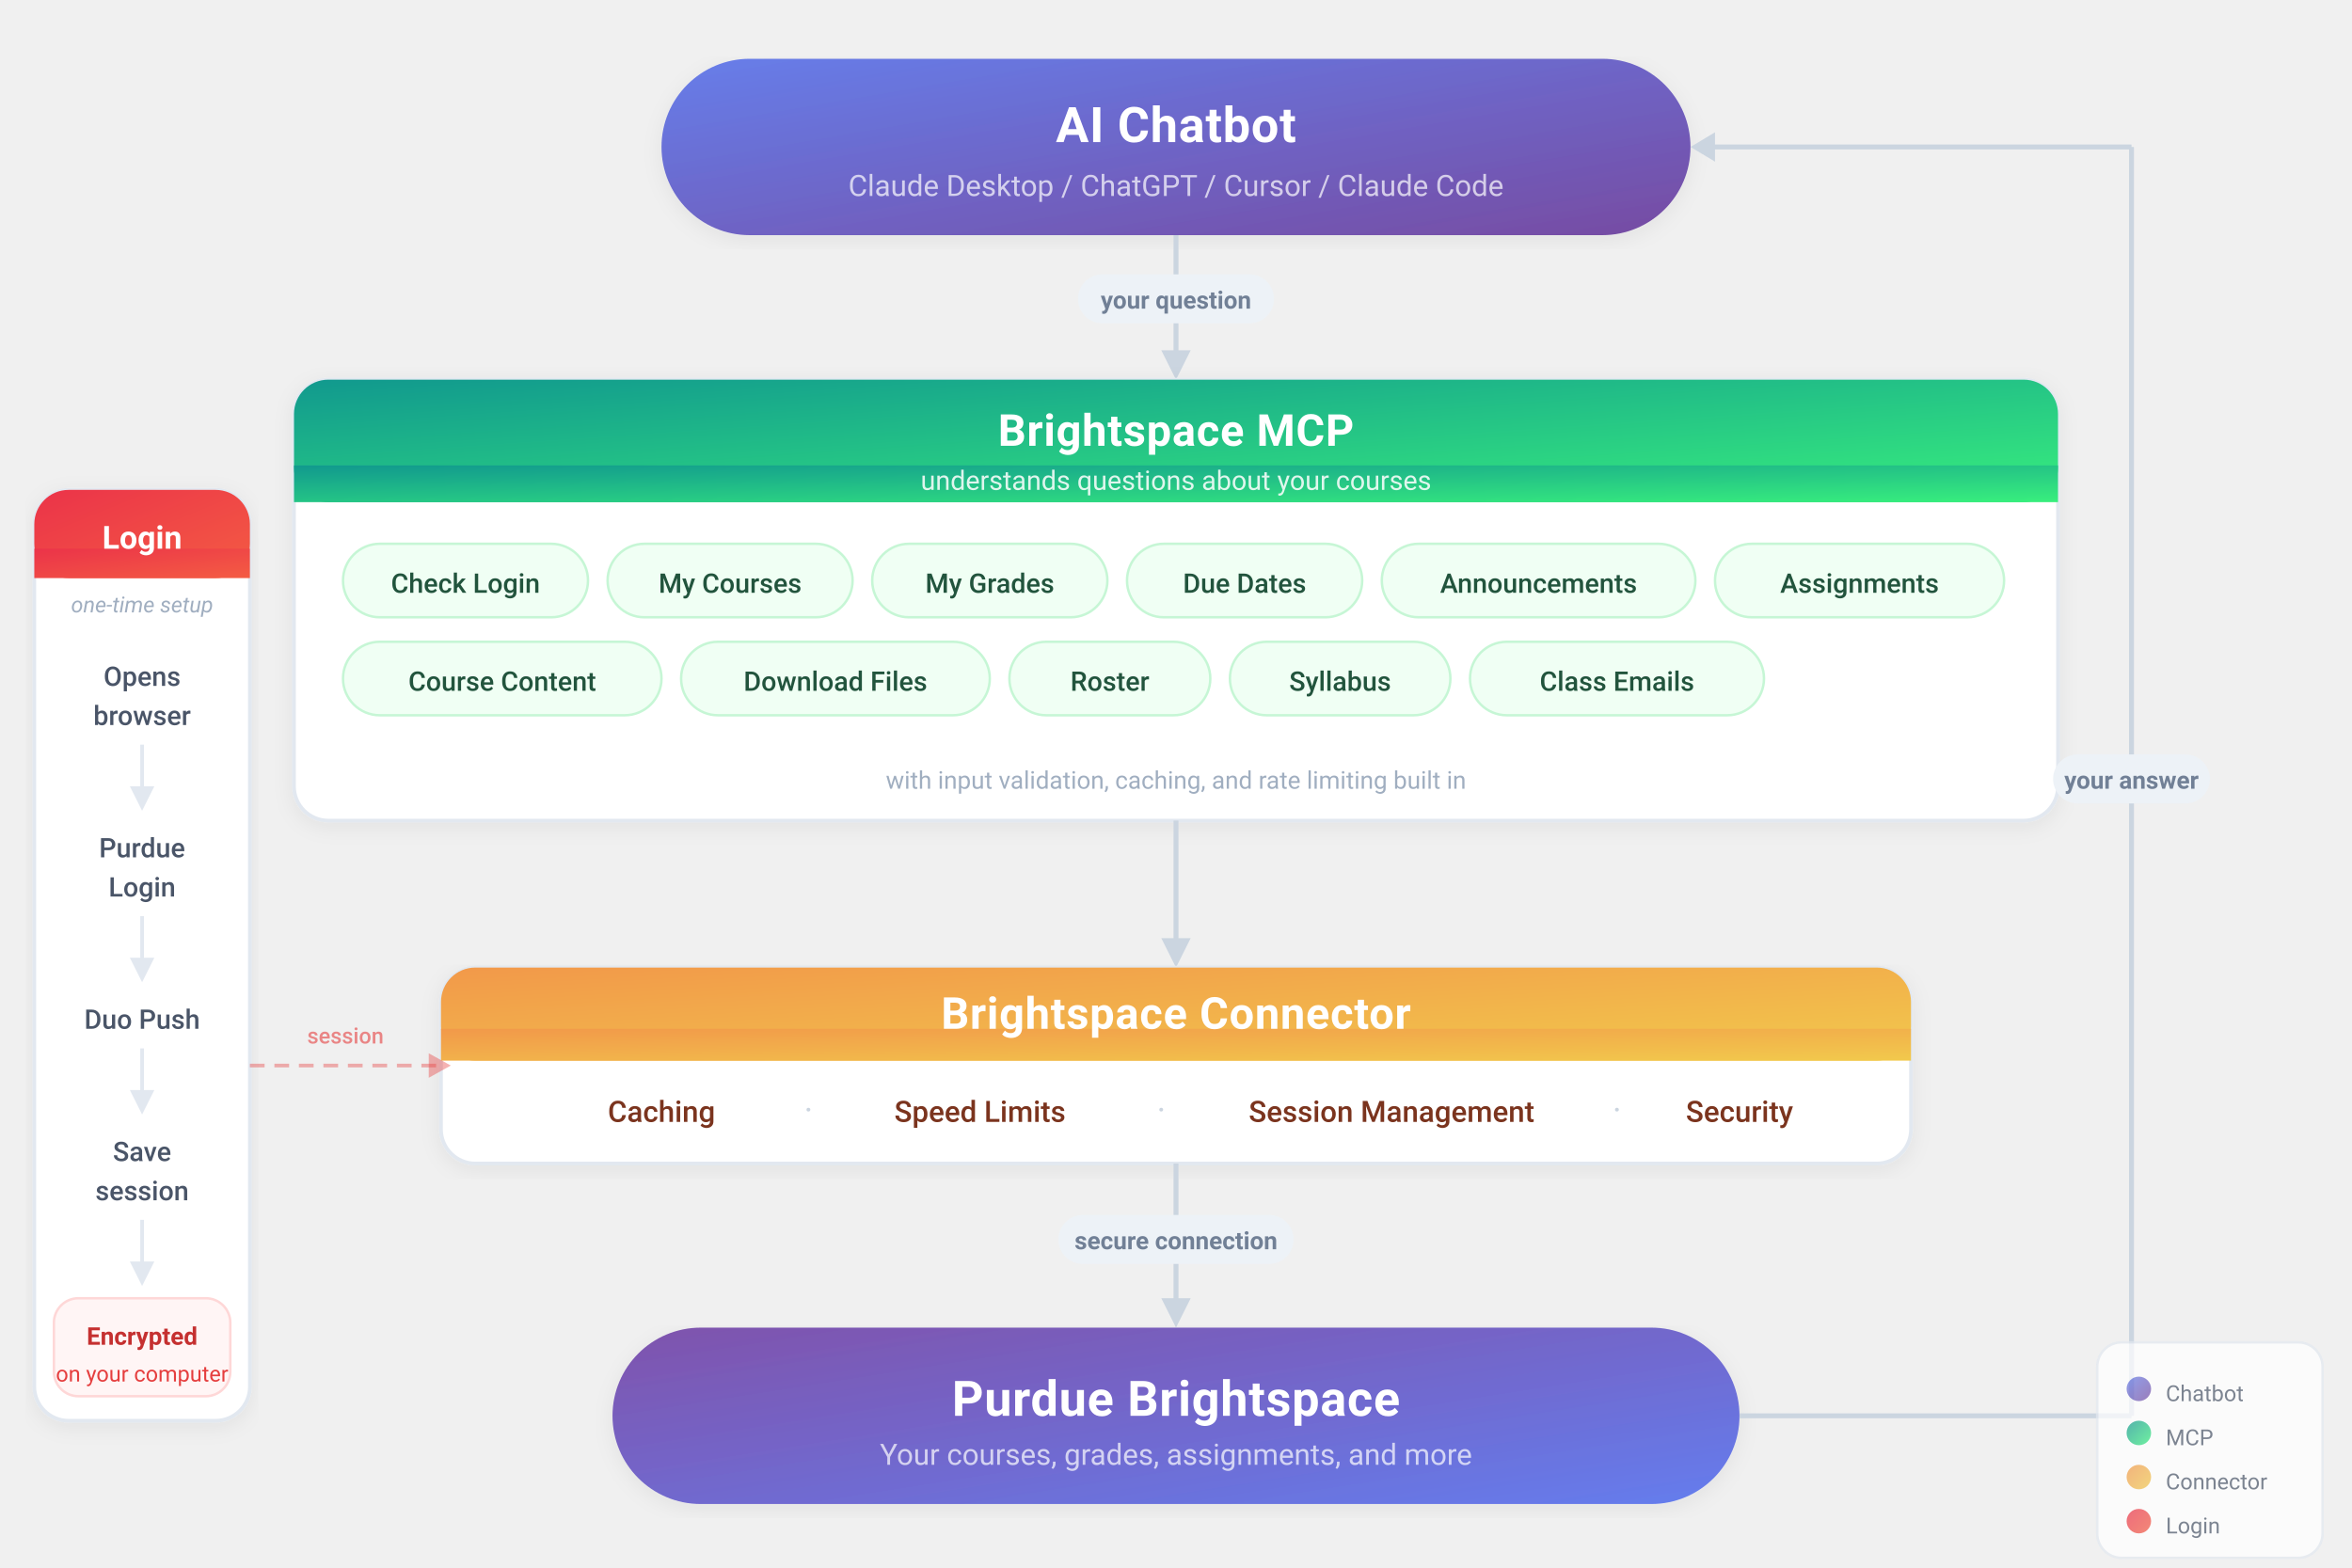
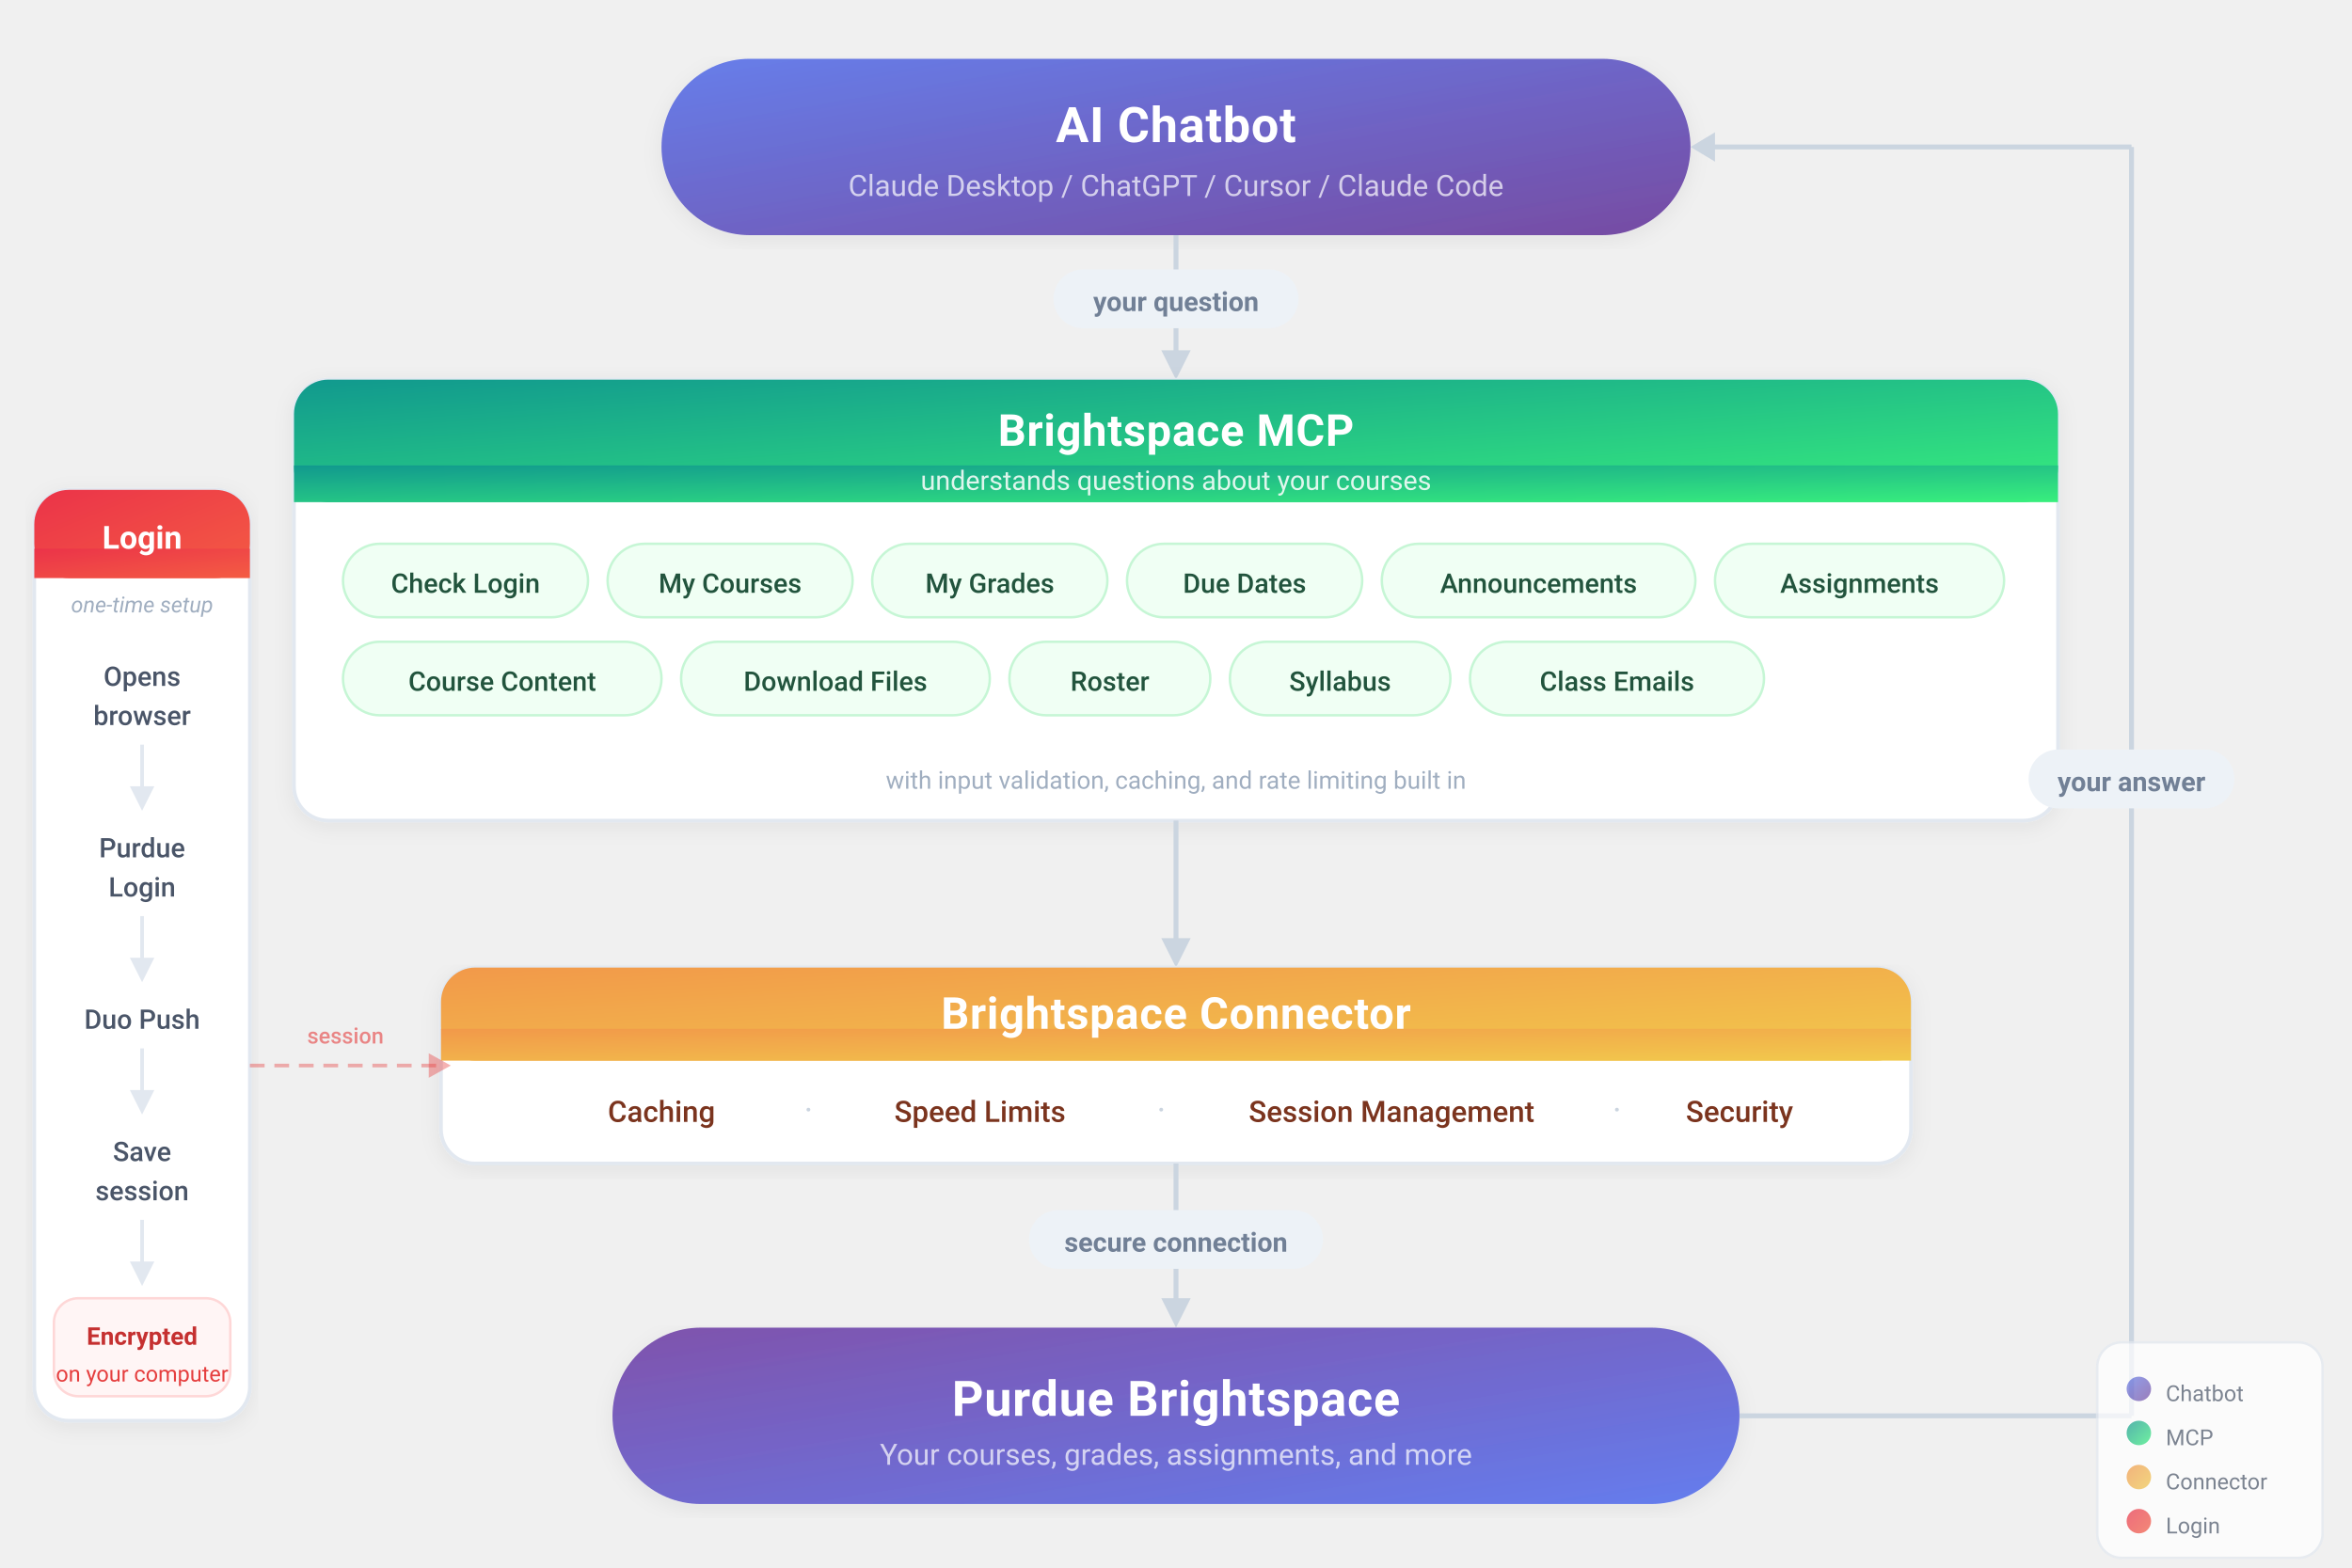
<svg xmlns="http://www.w3.org/2000/svg" viewBox="0 0 960 640" font-family="-apple-system, BlinkMacSystemFont, 'Segoe UI', Roboto, sans-serif">
  <defs>
    <filter id="shadow" x="-4%" y="-4%" width="108%" height="112%">
      <feDropShadow dx="0" dy="2" stdDeviation="4" flood-opacity="0.06" />
    </filter>
    <linearGradient id="chatbotGrad" x1="0" y1="0" x2="1" y2="1">
      <stop offset="0%" stop-color="#667eea" />
      <stop offset="100%" stop-color="#764ba2" />
    </linearGradient>
    <linearGradient id="pluginGrad" x1="0" y1="0" x2="1" y2="1">
      <stop offset="0%" stop-color="#11998e" />
      <stop offset="100%" stop-color="#38ef7d" />
    </linearGradient>
    <linearGradient id="connectorGrad" x1="0" y1="0" x2="1" y2="1">
      <stop offset="0%" stop-color="#f2994a" />
      <stop offset="100%" stop-color="#f2c94c" />
    </linearGradient>
    <linearGradient id="loginGrad" x1="0" y1="0" x2="1" y2="1">
      <stop offset="0%" stop-color="#eb3349" />
      <stop offset="100%" stop-color="#f45c43" />
    </linearGradient>
    <linearGradient id="bsGrad" x1="0" y1="0" x2="1" y2="1">
      <stop offset="0%" stop-color="#7f53ac" />
      <stop offset="100%" stop-color="#647dee" />
    </linearGradient>
  </defs>
  <rect x="270" y="24" width="420" height="72" rx="36" fill="url(#chatbotGrad)" filter="url(#shadow)" />
  <text x="480" y="58" text-anchor="middle" fill="#fff" font-size="20" font-weight="700" letter-spacing="0.3">AI Chatbot</text>
  <text x="480" y="80" text-anchor="middle" fill="rgba(255,255,255,0.7)" font-size="12">Claude Desktop  /  ChatGPT  /  Cursor  /  Claude Code</text>
  <line x1="480" y1="96" x2="480" y2="148" stroke="#cbd5e0" stroke-width="2" />
  <polygon points="474,143 480,155 486,143" fill="#cbd5e0" />
-   <rect x="440" y="112" width="80" height="20" rx="10" fill="#edf2f7" />
-   <text x="480" y="126" text-anchor="middle" fill="#718096" font-size="10" font-weight="600">your question</text>
+   <rect x="430" y="110" width="100" height="24" rx="12" fill="#edf2f7" />
+   <text x="480" y="127" text-anchor="middle" fill="#718096" font-size="11" font-weight="600">your question</text>
  <rect x="120" y="155" width="720" height="180" rx="14" fill="#fff" stroke="#e2e8f0" stroke-width="1.5" filter="url(#shadow)" />
  <rect x="120" y="155" width="720" height="50" rx="14" fill="url(#pluginGrad)" />
  <rect x="120" y="190" width="720" height="15" fill="url(#pluginGrad)" />
  <text x="480" y="182" text-anchor="middle" fill="#fff" font-size="18" font-weight="700" letter-spacing="0.3">Brightspace MCP</text>
  <text x="480" y="200" text-anchor="middle" fill="rgba(255,255,255,0.85)" font-size="11">understands questions about your courses</text>
  <rect x="140" y="222" width="100" height="30" rx="15" fill="#f0fff4" stroke="#c6f6d5" stroke-width="1" />
  <text x="190" y="242" text-anchor="middle" fill="#22543d" font-size="11" font-weight="500">Check Login</text>
  <rect x="248" y="222" width="100" height="30" rx="15" fill="#f0fff4" stroke="#c6f6d5" stroke-width="1" />
  <text x="298" y="242" text-anchor="middle" fill="#22543d" font-size="11" font-weight="500">My Courses</text>
  <rect x="356" y="222" width="96" height="30" rx="15" fill="#f0fff4" stroke="#c6f6d5" stroke-width="1" />
  <text x="404" y="242" text-anchor="middle" fill="#22543d" font-size="11" font-weight="500">My Grades</text>
  <rect x="460" y="222" width="96" height="30" rx="15" fill="#f0fff4" stroke="#c6f6d5" stroke-width="1" />
  <text x="508" y="242" text-anchor="middle" fill="#22543d" font-size="11" font-weight="500">Due Dates</text>
  <rect x="564" y="222" width="128" height="30" rx="15" fill="#f0fff4" stroke="#c6f6d5" stroke-width="1" />
  <text x="628" y="242" text-anchor="middle" fill="#22543d" font-size="11" font-weight="500">Announcements</text>
  <rect x="700" y="222" width="118" height="30" rx="15" fill="#f0fff4" stroke="#c6f6d5" stroke-width="1" />
  <text x="759" y="242" text-anchor="middle" fill="#22543d" font-size="11" font-weight="500">Assignments</text>
  <rect x="140" y="262" width="130" height="30" rx="15" fill="#f0fff4" stroke="#c6f6d5" stroke-width="1" />
  <text x="205" y="282" text-anchor="middle" fill="#22543d" font-size="11" font-weight="500">Course Content</text>
  <rect x="278" y="262" width="126" height="30" rx="15" fill="#f0fff4" stroke="#c6f6d5" stroke-width="1" />
  <text x="341" y="282" text-anchor="middle" fill="#22543d" font-size="11" font-weight="500">Download Files</text>
  <rect x="412" y="262" width="82" height="30" rx="15" fill="#f0fff4" stroke="#c6f6d5" stroke-width="1" />
  <text x="453" y="282" text-anchor="middle" fill="#22543d" font-size="11" font-weight="500">Roster</text>
  <rect x="502" y="262" width="90" height="30" rx="15" fill="#f0fff4" stroke="#c6f6d5" stroke-width="1" />
  <text x="547" y="282" text-anchor="middle" fill="#22543d" font-size="11" font-weight="500">Syllabus</text>
  <rect x="600" y="262" width="120" height="30" rx="15" fill="#f0fff4" stroke="#c6f6d5" stroke-width="1" />
  <text x="660" y="282" text-anchor="middle" fill="#22543d" font-size="11" font-weight="500">Class Emails</text>
  <text x="480" y="322" text-anchor="middle" fill="#a0aec0" font-size="10">with input validation, caching, and rate limiting built in</text>
  <line x1="480" y1="335" x2="480" y2="388" stroke="#cbd5e0" stroke-width="2" />
  <polygon points="474,383 480,395 486,383" fill="#cbd5e0" />
  <rect x="180" y="395" width="600" height="80" rx="14" fill="#fff" stroke="#e2e8f0" stroke-width="1.5" filter="url(#shadow)" />
  <rect x="180" y="395" width="600" height="38" rx="14" fill="url(#connectorGrad)" />
  <rect x="180" y="420" width="600" height="13" fill="url(#connectorGrad)" />
  <text x="480" y="420" text-anchor="middle" fill="#fff" font-size="18" font-weight="700" letter-spacing="0.3">Brightspace Connector</text>
  <text x="270" y="458" text-anchor="middle" fill="#7b341e" font-size="12" font-weight="500">Caching</text>
  <text x="330" y="458" text-anchor="middle" fill="#cbd5e0" font-size="14">·</text>
  <text x="400" y="458" text-anchor="middle" fill="#7b341e" font-size="12" font-weight="500">Speed Limits</text>
  <text x="474" y="458" text-anchor="middle" fill="#cbd5e0" font-size="14">·</text>
  <text x="568" y="458" text-anchor="middle" fill="#7b341e" font-size="12" font-weight="500">Session Management</text>
  <text x="660" y="458" text-anchor="middle" fill="#cbd5e0" font-size="14">·</text>
  <text x="710" y="458" text-anchor="middle" fill="#7b341e" font-size="12" font-weight="500">Security</text>
  <line x1="480" y1="475" x2="480" y2="535" stroke="#cbd5e0" stroke-width="2" />
  <polygon points="474,530 480,542 486,530" fill="#cbd5e0" />
-   <rect x="432" y="496" width="96" height="20" rx="10" fill="#edf2f7" />
-   <text x="480" y="510" text-anchor="middle" fill="#718096" font-size="10" font-weight="600">secure connection</text>
+   <rect x="420" y="494" width="120" height="24" rx="12" fill="#edf2f7" />
+   <text x="480" y="511" text-anchor="middle" fill="#718096" font-size="11" font-weight="600">secure connection</text>
  <rect x="250" y="542" width="460" height="72" rx="36" fill="url(#bsGrad)" filter="url(#shadow)" />
  <text x="480" y="578" text-anchor="middle" fill="#fff" font-size="20" font-weight="700" letter-spacing="0.3">Purdue Brightspace</text>
  <text x="480" y="598" text-anchor="middle" fill="rgba(255,255,255,0.7)" font-size="12">Your courses, grades, assignments, and more</text>
  <line x1="710" y1="578" x2="870" y2="578" stroke="#cbd5e0" stroke-width="2" />
  <line x1="870" y1="578" x2="870" y2="60" stroke="#cbd5e0" stroke-width="2" />
  <line x1="870" y1="60" x2="696" y2="60" stroke="#cbd5e0" stroke-width="2" />
  <polygon points="700,54 690,60 700,66" fill="#cbd5e0" />
-   <rect x="838" y="308" width="64" height="20" rx="10" fill="#edf2f7" />
-   <text x="870" y="322" text-anchor="middle" fill="#718096" font-size="10" font-weight="600">your answer</text>
+   <rect x="828" y="306" width="84" height="24" rx="12" fill="#edf2f7" />
+   <text x="870" y="323" text-anchor="middle" fill="#718096" font-size="11" font-weight="600">your answer</text>
  <rect x="14" y="200" width="88" height="380" rx="14" fill="#fff" stroke="#e2e8f0" stroke-width="1.5" filter="url(#shadow)" />
  <rect x="14" y="200" width="88" height="36" rx="14" fill="url(#loginGrad)" />
  <rect x="14" y="224" width="88" height="12" fill="url(#loginGrad)" />
  <text x="58" y="224" text-anchor="middle" fill="#fff" font-size="13" font-weight="700">Login</text>
  <text x="58" y="250" text-anchor="middle" fill="#a0aec0" font-size="9" font-style="italic">one-time setup</text>
  <text x="58" y="280" text-anchor="middle" fill="#4a5568" font-size="11" font-weight="500">Opens</text>
  <text x="58" y="296" text-anchor="middle" fill="#4a5568" font-size="11" font-weight="500">browser</text>
  <line x1="58" y1="304" x2="58" y2="326" stroke="#e2e8f0" stroke-width="1.5" />
  <polygon points="53,321 58,331 63,321" fill="#e2e8f0" />
  <text x="58" y="350" text-anchor="middle" fill="#4a5568" font-size="11" font-weight="500">Purdue</text>
  <text x="58" y="366" text-anchor="middle" fill="#4a5568" font-size="11" font-weight="500">Login</text>
  <line x1="58" y1="374" x2="58" y2="396" stroke="#e2e8f0" stroke-width="1.5" />
  <polygon points="53,391 58,401 63,391" fill="#e2e8f0" />
  <text x="58" y="420" text-anchor="middle" fill="#4a5568" font-size="11" font-weight="500">Duo Push</text>
  <line x1="58" y1="428" x2="58" y2="450" stroke="#e2e8f0" stroke-width="1.5" />
  <polygon points="53,445 58,455 63,445" fill="#e2e8f0" />
  <text x="58" y="474" text-anchor="middle" fill="#4a5568" font-size="11" font-weight="500">Save</text>
  <text x="58" y="490" text-anchor="middle" fill="#4a5568" font-size="11" font-weight="500">session</text>
  <line x1="58" y1="498" x2="58" y2="520" stroke="#e2e8f0" stroke-width="1.5" />
  <polygon points="53,515 58,525 63,515" fill="#e2e8f0" />
  <rect x="22" y="530" width="72" height="40" rx="10" fill="#fff5f5" stroke="#fed7d7" stroke-width="1" />
  <text x="58" y="549" text-anchor="middle" fill="#c53030" font-size="10" font-weight="600">Encrypted</text>
  <text x="58" y="564" text-anchor="middle" fill="#e53e3e" font-size="9">on your computer</text>
  <line x1="102" y1="435" x2="180" y2="435" stroke="#e53e3e" stroke-width="1.5" stroke-dasharray="6,4" opacity="0.4" />
  <polygon points="175,430 184,435 175,440" fill="#e53e3e" opacity="0.4" />
  <text x="141" y="426" text-anchor="middle" fill="#e53e3e" font-size="9" font-weight="500" opacity="0.6">session</text>
  <g opacity="0.7">
    <rect x="856" y="548" width="92" height="88" rx="10" fill="#fff" stroke="#e2e8f0" stroke-width="1" />
    <rect x="868" y="562" width="10" height="10" rx="5" fill="url(#chatbotGrad)" />
    <text x="884" y="572" fill="#4a5568" font-size="9">Chatbot</text>
    <rect x="868" y="580" width="10" height="10" rx="5" fill="url(#pluginGrad)" />
    <text x="884" y="590" fill="#4a5568" font-size="9">MCP</text>
    <rect x="868" y="598" width="10" height="10" rx="5" fill="url(#connectorGrad)" />
    <text x="884" y="608" fill="#4a5568" font-size="9">Connector</text>
    <rect x="868" y="616" width="10" height="10" rx="5" fill="url(#loginGrad)" />
    <text x="884" y="626" fill="#4a5568" font-size="9">Login</text>
  </g>
</svg>
